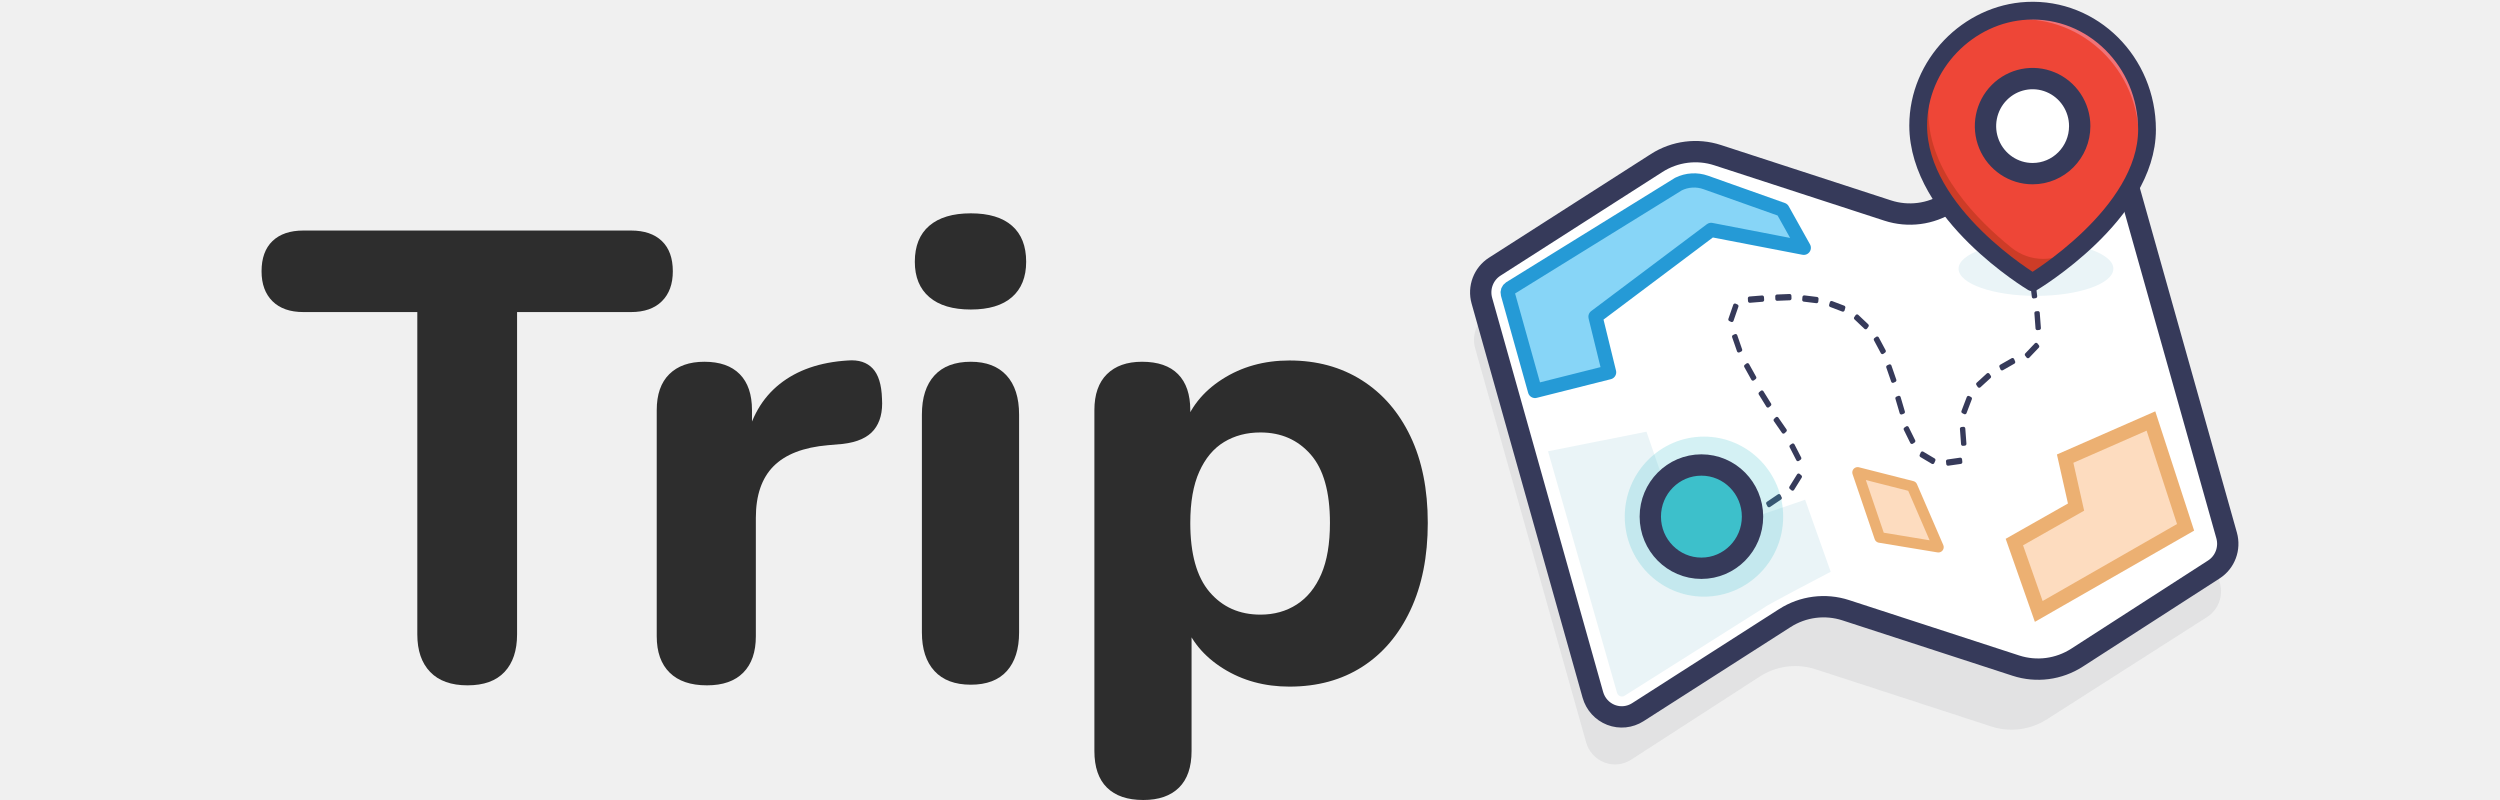
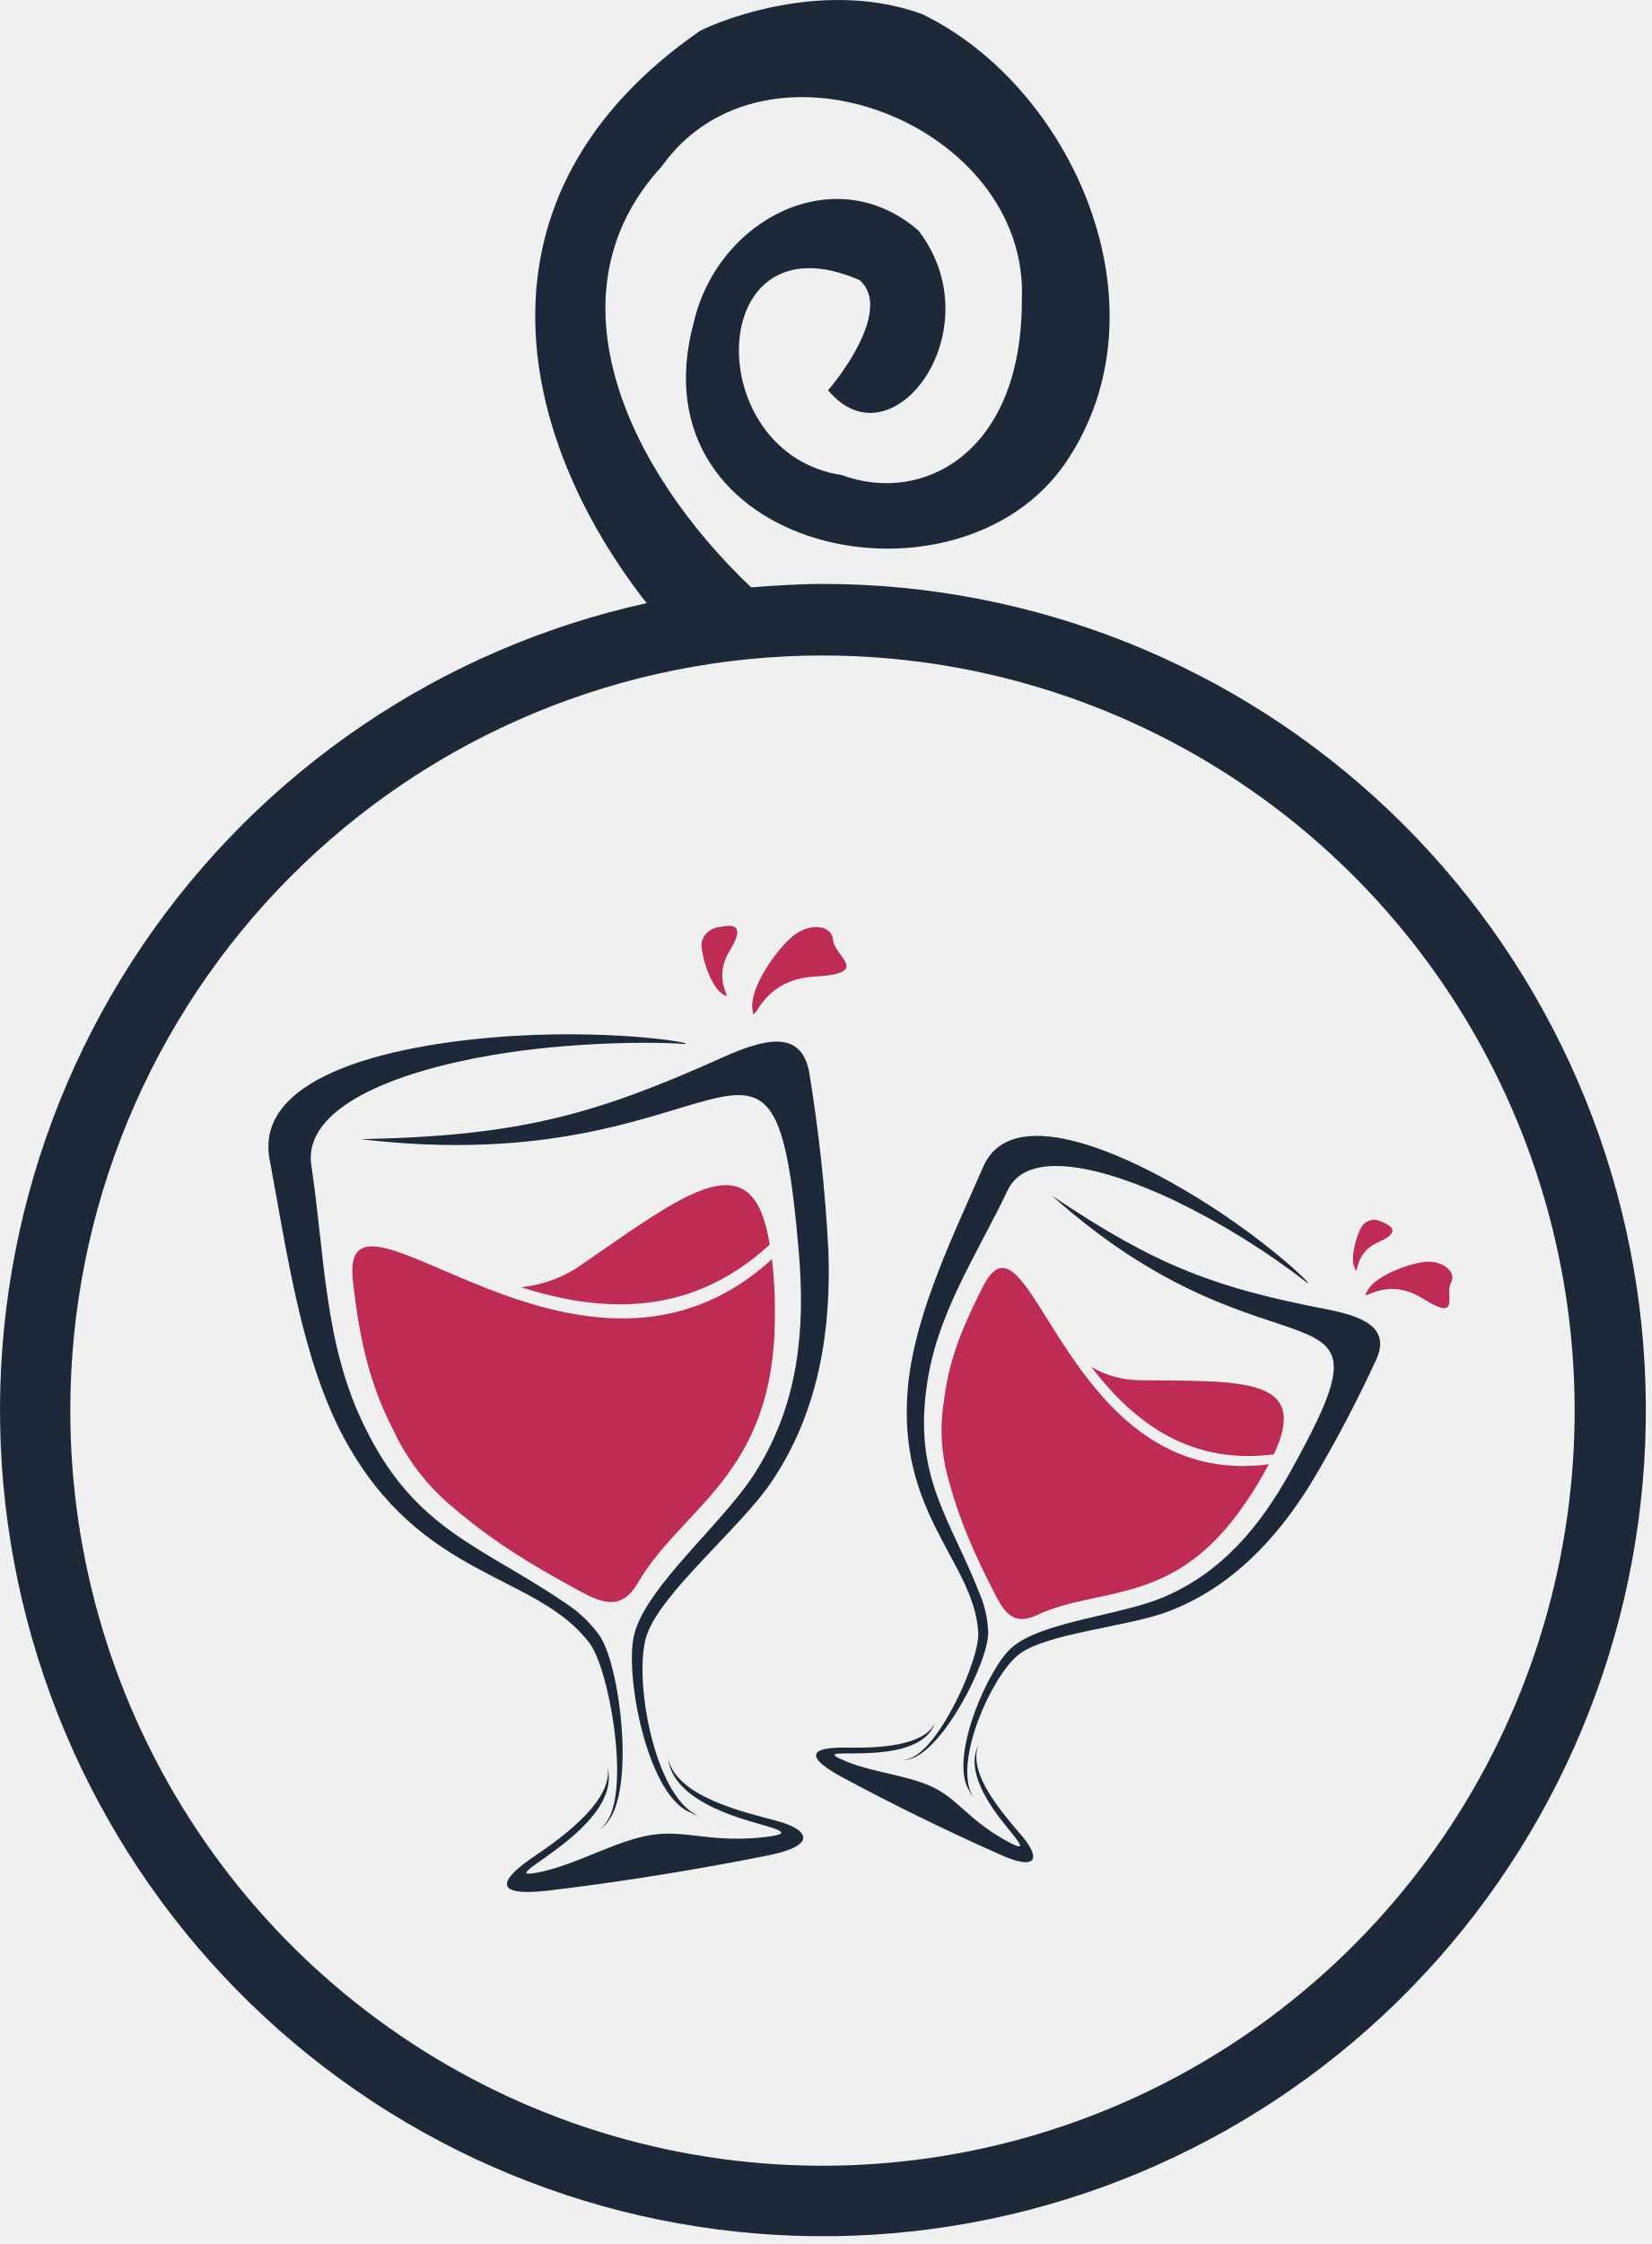
- <svg xmlns="http://www.w3.org/2000/svg" width="100" height="32" viewBox="0 0 556 225" version="1.1">
-   <g id="Tripmap" stroke="none" stroke-width="1" fill="none" fill-rule="evenodd">
-     <g id="logo" transform="translate(-467, -501)">
-       <g id="logotipo" transform="translate(467, 504)">
-         <g id="Trip" transform="translate(0, 57)" fill="#2D2D2D" fill-rule="nonzero">
-           <path d="M57.925,132.752 C53.339,132.752 49.84,131.498 47.426,128.99 C45.013,126.482 43.806,122.959 43.806,118.42 L43.806,27.769 L11.766,27.769 C8.025,27.769 5.129,26.754 3.077,24.723 C1.026,22.693 0,19.886 0,16.303 C0,12.6 1.026,9.764 3.077,7.793 C5.129,5.822 8.025,4.837 11.766,4.837 L103.903,4.837 C107.644,4.837 110.54,5.822 112.592,7.793 C114.643,9.764 115.669,12.6 115.669,16.303 C115.669,19.886 114.643,22.693 112.592,24.723 C110.54,26.754 107.644,27.769 103.903,27.769 L71.863,27.769 L71.863,118.42 C71.863,122.959 70.687,126.482 68.333,128.99 C65.98,131.498 62.511,132.752 57.925,132.752 Z" id="Path" />
-           <path d="M125.263,132.752 C120.677,132.752 117.177,131.558 114.764,129.169 C112.35,126.781 111.143,123.377 111.143,118.958 L111.143,55.358 C111.143,50.939 112.32,47.565 114.673,45.236 C117.026,42.907 120.315,41.743 124.539,41.743 C128.883,41.743 132.202,42.907 134.494,45.236 C136.787,47.565 137.934,50.939 137.934,55.358 L137.934,64.674 L136.124,64.674 C137.572,57.508 140.77,51.954 145.717,48.013 C150.665,44.072 157.061,41.862 164.905,41.384 C167.922,41.145 170.245,41.892 171.874,43.624 C173.503,45.356 174.378,48.192 174.499,52.134 C174.74,55.836 173.986,58.762 172.236,60.912 C170.486,63.062 167.56,64.376 163.457,64.853 L159.294,65.212 C152.415,65.809 147.316,67.78 143.998,71.124 C140.679,74.468 139.02,79.305 139.02,85.635 L139.02,118.958 C139.02,123.377 137.843,126.781 135.49,129.169 C133.137,131.558 129.728,132.752 125.263,132.752 Z" id="Path" />
-           <path d="M199.479,132.573 C195.014,132.573 191.605,131.289 189.252,128.721 C186.898,126.154 185.722,122.541 185.722,117.883 L185.722,56.612 C185.722,51.835 186.898,48.162 189.252,45.594 C191.605,43.027 195.014,41.743 199.479,41.743 C203.823,41.743 207.172,43.027 209.525,45.594 C211.879,48.162 213.055,51.835 213.055,56.612 L213.055,117.883 C213.055,122.541 211.909,126.154 209.616,128.721 C207.323,131.289 203.944,132.573 199.479,132.573 Z M199.479,27.052 C194.411,27.052 190.519,25.888 187.804,23.559 C185.088,21.23 183.731,17.915 183.731,13.616 C183.731,9.197 185.088,5.822 187.804,3.493 C190.519,1.164 194.411,0 199.479,0 C204.547,0 208.409,1.164 211.064,3.493 C213.719,5.822 215.046,9.197 215.046,13.616 C215.046,17.915 213.719,21.23 211.064,23.559 C208.409,25.888 204.547,27.052 199.479,27.052 Z" id="Shape" />
-           <path d="M247.991,165 C243.526,165 240.117,163.836 237.764,161.507 C235.411,159.178 234.234,155.744 234.234,151.205 L234.234,55.358 C234.234,50.939 235.411,47.565 237.764,45.236 C240.117,42.907 243.405,41.743 247.629,41.743 C252.094,41.743 255.473,42.907 257.766,45.236 C260.059,47.565 261.205,50.939 261.205,55.358 L261.205,67.541 L259.214,60.554 C261.024,54.821 264.675,50.193 270.166,46.669 C275.656,43.146 281.962,41.384 289.082,41.384 C296.805,41.384 303.593,43.236 309.446,46.938 C315.299,50.641 319.854,55.896 323.113,62.704 C326.371,69.511 328,77.633 328,87.068 C328,96.504 326.371,104.685 323.113,111.612 C319.854,118.54 315.329,123.855 309.536,127.557 C303.744,131.26 296.926,133.111 289.082,133.111 C282.082,133.111 275.868,131.409 270.437,128.005 C265.007,124.601 261.326,120.152 259.395,114.658 L261.567,114.658 L261.567,151.205 C261.567,155.744 260.391,159.178 258.038,161.507 C255.684,163.836 252.336,165 247.991,165 Z M280.936,112.866 C284.798,112.866 288.207,111.911 291.163,110 C294.12,108.089 296.413,105.252 298.042,101.49 C299.671,97.728 300.486,92.921 300.486,87.068 C300.486,78.35 298.675,71.93 295.055,67.809 C291.435,63.689 286.728,61.629 280.936,61.629 C277.074,61.629 273.665,62.524 270.709,64.316 C267.752,66.107 265.429,68.884 263.74,72.647 C262.05,76.409 261.205,81.216 261.205,87.068 C261.205,95.787 263.015,102.267 266.636,106.507 C270.256,110.746 275.023,112.866 280.936,112.866 Z" id="Shape" />
-         </g>
-         <g id="Mapa" transform="translate(341, 0)">
-           <g id="Group-2">
-             <path d="M206.195,170.525 L161.127,199.311 C156.46,202.292 150.73,203.026 145.478,201.316 L96.077,185.233 C90.791,183.512 85.023,184.267 80.342,187.293 L44.174,210.677 C41.925,212.117 39.136,212.399 36.65,211.437 C34.164,210.476 32.27,208.384 31.54,205.792 L0.325,94.952 C-0.703,91.302 0.767,87.402 3.935,85.373 L49.483,56.217 C54.596,52.944 60.877,52.136 66.635,54.01 L114.46,69.581 C120.238,71.463 126.544,70.641 131.665,67.341 L165.914,45.265 C168.164,43.816 170.957,43.527 173.449,44.486 C175.941,45.445 177.84,47.54 178.572,50.136 L209.782,160.961 C210.808,164.602 209.348,168.493 206.195,170.525 Z" id="Path" fill="#CCCDCF" fill-rule="nonzero" opacity="0.4" />
-             <path d="M208.088,157.156 L169.604,181.961 C164.483,185.262 158.177,186.083 152.398,184.201 L104.57,168.631 C98.813,166.756 92.531,167.564 87.419,170.837 L46.067,197.308 C43.817,198.748 41.029,199.029 38.543,198.068 C36.056,197.107 34.163,195.015 33.433,192.423 L2.218,81.583 C1.189,77.933 2.659,74.033 5.827,72.005 L51.374,42.847 C56.486,39.574 62.767,38.766 68.525,40.641 L116.352,56.212 C122.131,58.093 128.437,57.272 133.558,53.971 L167.807,31.896 C170.056,30.446 172.849,30.157 175.342,31.116 C177.834,32.076 179.733,34.17 180.464,36.767 L211.675,147.591 C212.701,151.232 211.242,155.123 208.088,157.156 L208.088,157.156 Z" id="Path" fill="#FFFFFF" fill-rule="nonzero" />
-             <path d="M100.321,157.813 L93.128,137.547 L59.136,149.168 L48.507,118.414 L20.821,123.917 L40.233,191.87 C40.409,192.483 40.971,192.904 41.609,192.901 C41.872,192.9 42.13,192.822 42.35,192.677 L81.867,167.737 C81.696,167.536 100.321,157.813 100.321,157.813 Z" id="Path" fill="#EAF4F7" fill-rule="nonzero" />
-             <path d="M208.088,157.156 L169.604,181.961 C164.483,185.262 158.177,186.083 152.398,184.201 L104.57,168.631 C98.813,166.756 92.531,167.564 87.419,170.837 L46.067,197.308 C43.817,198.748 41.029,199.029 38.543,198.068 C36.056,197.107 34.163,195.015 33.433,192.423 L2.218,81.583 C1.189,77.933 2.659,74.033 5.827,72.005 L51.374,42.847 C56.486,39.574 62.767,38.766 68.525,40.641 L116.352,56.212 C122.131,58.093 128.437,57.272 133.558,53.971 L167.807,31.896 C170.056,30.446 172.849,30.157 175.342,31.116 C177.834,32.076 179.733,34.17 180.464,36.767 L211.675,147.591 C212.701,151.232 211.242,155.123 208.088,157.156 L208.088,157.156 Z" id="Path" stroke="#363A5A" stroke-width="6" />
-             <path d="M64.357,143.394 C64.357,143.394 65.062,143.309 66.25,143.148" id="Path" stroke="#363A5A" stroke-width="4" stroke-linecap="round" stroke-linejoin="round" />
-             <path d="M157.259,76.396 C157.11,75.196 157.012,74.486 157.012,74.486" id="Path" stroke="#363A5A" stroke-width="4" stroke-linecap="round" stroke-linejoin="round" />
-             <path d="M66.69,61.662 L92.75,66.691 L86.765,55.981 L65.196,48.319 C62.677,47.424 59.911,47.585 57.508,48.767 L10.115,78.079 C9.592,78.418 9.349,79.065 9.517,79.673 L17.16,106.955 L37.997,101.709 L34.171,86.08 L66.69,61.662 Z" id="Path" stroke="#259AD6" stroke-width="4" fill="#87D5F7" fill-rule="nonzero" stroke-linecap="round" stroke-linejoin="round" />
-             <polygon id="Path" stroke="#ECB072" stroke-width="3" fill="#FDDCBF" fill-rule="nonzero" stroke-linecap="round" stroke-linejoin="round" points="107.893 129.874 123.205 133.764 130.607 150.883 114.112 148.155" />
-             <path d="M158.054,80.216 C146.031,80.216 136.286,76.796 136.286,72.577 C136.286,68.358 146.031,64.937 158.054,64.937 C170.076,64.937 179.821,68.358 179.821,72.577 C179.821,76.796 170.076,80.216 158.054,80.216 Z" id="Path" fill="#EAF4F7" fill-rule="nonzero" />
-             <path d="M190.391,115.403 L200.13,145.31 L158.836,168.963 L151.977,149.455 L169.326,139.619 L166.261,125.99 L190.391,115.403 Z" id="Path" stroke="#ECB072" stroke-width="4" fill="#FDDCBF" fill-rule="nonzero" />
-             <path d="M189.286,33.459 C189.286,14.453 174.041,-0.852 155.569,0.037 C139.029,0.833 124.929,15.091 124.929,32.302 C124.929,57.199 157.099,76.396 157.099,76.396 C157.099,76.396 189.286,57.199 189.286,33.459 Z" id="Path" fill="#EE4637" fill-rule="nonzero" />
-             <path d="M168.941,66.725 C163.709,70.863 156.365,70.837 151.161,66.663 C141.62,59.005 127.821,45.101 127.821,28.75 C127.844,21.808 130.11,15.064 134.271,9.55 C128.548,15.407 124.929,23.39 124.929,32.133 C124.929,57.125 157.167,76.396 157.167,76.396 C157.167,76.396 170.314,68.54 179.821,56.658 C176.466,60.303 172.827,63.669 168.941,66.725 Z" id="Path" fill="#CD3C27" fill-rule="nonzero" />
-             <path d="M156.668,0.037 C150.732,0.339 144.993,2.241 140.071,5.536 C143.947,3.688 148.158,2.627 152.455,2.417 C171.363,1.529 186.967,16.832 186.967,35.838 C186.967,54.452 166.713,70.273 157.967,76.237 C158.138,76.34 158.233,76.396 158.233,76.396 C158.233,76.396 191.179,57.198 191.179,33.458 C191.179,14.453 175.576,-0.852 156.668,0.037 Z" id="Path" fill="#F07378" fill-rule="nonzero" />
-             <path d="M157.108,45.838 C151.749,45.838 146.917,42.581 144.866,37.585 C142.815,32.589 143.949,26.839 147.738,23.015 C151.528,19.192 157.227,18.048 162.178,20.117 C167.129,22.186 170.357,27.061 170.357,32.469 C170.357,39.852 164.425,45.838 157.108,45.838 Z" id="Path" fill="#FFFFFF" fill-rule="nonzero" />
-             <path d="M157.108,45.838 C151.749,45.838 146.917,42.581 144.866,37.585 C142.815,32.589 143.949,26.839 147.738,23.015 C151.528,19.192 157.227,18.048 162.178,20.117 C167.129,22.186 170.357,27.061 170.357,32.469 C170.357,39.852 164.425,45.838 157.108,45.838 Z" id="Path" stroke="#363A5A" stroke-width="6" />
-             <path d="M189.286,33.459 C189.286,14.453 174.041,-0.852 155.569,0.037 C139.029,0.833 124.929,15.091 124.929,32.302 C124.929,57.199 157.099,76.396 157.099,76.396 C157.099,76.396 189.286,57.199 189.286,33.459 Z" id="Path" stroke="#363A5A" stroke-width="5" stroke-linecap="round" stroke-linejoin="round" />
-           </g>
-           <g id="Group" transform="translate(71.11697, 75.50685)" fill="#363A5A">
-             <path d="M5.815,64.645 L7.882,64.558 C8.158,64.546 8.391,64.761 8.402,65.037 C8.403,65.05 8.403,65.063 8.402,65.076 L8.375,65.831 C8.365,66.091 8.157,66.301 7.896,66.312 L5.83,66.399 C5.554,66.41 5.321,66.196 5.309,65.92 C5.309,65.907 5.309,65.894 5.309,65.881 L5.337,65.126 C5.346,64.865 5.555,64.656 5.815,64.645 Z" id="Rectangle" transform="translate(6.855721, 65.47826) rotate(-15) translate(-6.855721, -65.47826) " />
-             <path d="M11.37,61.588 L15.107,61.324 C15.383,61.305 15.622,61.512 15.641,61.788 C15.643,61.81 15.643,61.833 15.641,61.855 L15.595,62.558 C15.579,62.808 15.381,63.007 15.132,63.025 L11.394,63.288 C11.119,63.308 10.88,63.1 10.86,62.825 C10.859,62.802 10.859,62.779 10.86,62.757 L10.906,62.054 C10.922,61.804 11.12,61.605 11.37,61.588 Z" id="Rectangle" transform="translate(13.25065, 62.30616) rotate(-30) translate(-13.25065, -62.30616) " />
-             <path d="M17.291,56.436 L21.339,56.142 C21.615,56.122 21.854,56.329 21.874,56.604 C21.876,56.629 21.876,56.654 21.874,56.679 L21.829,57.276 C21.81,57.523 21.613,57.719 21.366,57.737 L17.318,58.031 C17.043,58.051 16.803,57.844 16.783,57.569 C16.781,57.544 16.781,57.519 16.783,57.494 L16.829,56.897 C16.848,56.65 17.044,56.454 17.291,56.436 Z" id="Rectangle" transform="translate(19.32874, 57.08654) rotate(-54) translate(-19.32874, -57.08654) " />
-             <path d="M17.234,47.783 L21.345,48.057 C21.594,48.073 21.792,48.271 21.81,48.52 L21.852,49.098 C21.871,49.374 21.664,49.613 21.389,49.633 C21.366,49.634 21.343,49.634 21.32,49.633 L17.209,49.359 C16.96,49.343 16.761,49.145 16.743,48.896 L16.702,48.318 C16.682,48.042 16.889,47.803 17.165,47.783 C17.188,47.782 17.211,47.781 17.234,47.783 Z" id="Rectangle" transform="translate(19.27673, 48.70798) rotate(59) translate(-19.27673, -48.70798) " />
-             <path d="M13.006,40.143 L17.015,40.444 C17.261,40.463 17.456,40.658 17.476,40.904 L17.523,41.515 C17.544,41.79 17.339,42.03 17.063,42.052 C17.038,42.054 17.012,42.054 16.987,42.052 L12.978,41.75 C12.732,41.732 12.537,41.536 12.517,41.29 L12.47,40.68 C12.449,40.405 12.654,40.164 12.93,40.143 C12.955,40.141 12.981,40.141 13.006,40.143 Z" id="Rectangle" transform="translate(14.99653, 41.09727) rotate(51) translate(-14.99653, -41.09727) " />
-             <path d="M8.696,32.771 L12.744,33.065 C12.991,33.083 13.187,33.279 13.206,33.526 L13.252,34.124 C13.273,34.399 13.066,34.639 12.791,34.66 C12.766,34.662 12.742,34.662 12.717,34.66 L8.669,34.366 C8.422,34.348 8.225,34.152 8.206,33.906 L8.161,33.308 C8.14,33.032 8.346,32.792 8.621,32.771 C8.646,32.769 8.671,32.769 8.696,32.771 Z" id="Rectangle" transform="translate(10.70619, 33.71564) rotate(54) translate(-10.70619, -33.71564) " />
-             <path d="M4.541,25.159 L8.627,25.442 C8.875,25.459 9.073,25.656 9.091,25.904 L9.134,26.49 C9.155,26.765 8.948,27.005 8.673,27.026 C8.649,27.027 8.625,27.027 8.601,27.026 L4.515,26.743 C4.267,26.726 4.069,26.529 4.051,26.281 L4.007,25.695 C3.987,25.419 4.194,25.18 4.469,25.159 C4.493,25.158 4.517,25.158 4.541,25.159 Z" id="Rectangle" transform="translate(6.570944, 26.09246) rotate(57) translate(-6.570944, -26.09246) " />
-             <path d="M0.793,17.157 L5.004,17.374 C5.258,17.387 5.462,17.59 5.477,17.845 L5.509,18.393 C5.525,18.669 5.314,18.906 5.038,18.921 C5.02,18.922 5.002,18.923 4.984,18.922 L0.773,18.705 C0.519,18.692 0.315,18.489 0.3,18.234 L0.268,17.686 C0.253,17.41 0.463,17.174 0.739,17.158 C0.757,17.157 0.775,17.157 0.793,17.157 Z" id="Rectangle" transform="translate(2.888529, 18.03952) rotate(68) translate(-2.888529, -18.03952) " />
-             <path d="M-0.277,8.796 L3.933,8.58 C4.209,8.566 4.444,8.778 4.458,9.053 C4.459,9.072 4.459,9.09 4.458,9.108 L4.426,9.657 C4.412,9.911 4.208,10.114 3.953,10.127 L-0.257,10.344 C-0.533,10.358 -0.768,10.146 -0.782,9.87 C-0.783,9.852 -0.783,9.834 -0.782,9.816 L-0.751,9.267 C-0.736,9.012 -0.532,8.809 -0.277,8.796 Z" id="Rectangle" transform="translate(1.837907, 9.461845) rotate(112) translate(-1.837907, -9.461845) " />
-             <path d="M6.416,4.759 L9.97,4.717 C10.247,4.714 10.473,4.935 10.476,5.211 C10.476,5.215 10.476,5.218 10.476,5.222 L10.468,5.995 C10.466,6.267 10.246,6.487 9.974,6.49 L6.42,6.532 C6.143,6.535 5.917,6.314 5.914,6.038 C5.914,6.034 5.914,6.03 5.914,6.027 L5.922,5.254 C5.924,4.982 6.144,4.762 6.416,4.759 Z" id="Rectangle" transform="translate(8.195, 5.624341) rotate(176) translate(-8.195, -5.624341) " />
-             <path d="M14.118,4.26 L17.67,4.239 C17.947,4.237 18.172,4.46 18.173,4.736 C18.173,4.738 18.173,4.74 18.173,4.741 L18.17,5.515 C18.168,5.789 17.946,6.011 17.672,6.013 L14.12,6.034 C13.844,6.036 13.619,5.813 13.617,5.537 C13.617,5.535 13.617,5.533 13.617,5.531 L13.621,4.757 C13.623,4.483 13.844,4.261 14.118,4.26 Z" id="Rectangle" transform="translate(15.89543, 5.136369) rotate(178) translate(-15.89543, -5.136369) " />
-             <path d="M21.712,4.753 L25.271,4.816 C25.541,4.82 25.758,5.038 25.762,5.308 L25.774,6.079 C25.778,6.355 25.558,6.582 25.282,6.587 C25.276,6.587 25.271,6.587 25.265,6.587 L21.706,6.524 C21.436,6.519 21.219,6.301 21.215,6.032 L21.203,5.26 C21.199,4.984 21.42,4.757 21.696,4.753 C21.701,4.753 21.707,4.753 21.712,4.753 Z" id="Rectangle" transform="translate(23.48865, 5.669787) rotate(186) translate(-23.48865, -5.669787) " />
-             <path d="M29.234,6.687 L32.856,6.865 C33.114,6.877 33.32,7.084 33.331,7.342 L33.363,8.089 C33.375,8.365 33.161,8.598 32.885,8.61 C32.87,8.611 32.854,8.611 32.839,8.61 L29.217,8.432 C28.959,8.42 28.753,8.212 28.742,7.954 L28.71,7.208 C28.698,6.932 28.912,6.699 29.188,6.687 C29.203,6.686 29.219,6.686 29.234,6.687 Z" id="Rectangle" transform="translate(31.03653, 7.64836) rotate(198) translate(-31.03653, -7.64836) " />
-             <path d="M35.921,11.037 L39.769,11.336 C40.015,11.355 40.211,11.551 40.229,11.797 L40.279,12.461 C40.3,12.736 40.094,12.976 39.818,12.997 C39.793,12.999 39.767,12.999 39.742,12.997 L35.894,12.697 C35.648,12.678 35.452,12.482 35.434,12.236 L35.384,11.573 C35.363,11.297 35.57,11.057 35.845,11.037 C35.87,11.035 35.896,11.035 35.921,11.037 Z" id="Rectangle" transform="translate(37.83151, 12.01671) rotate(219) translate(-37.83151, -12.01671) " />
-             <path d="M40.977,17.683 L45.076,17.961 C45.325,17.978 45.523,18.175 45.541,18.424 L45.583,19.006 C45.603,19.281 45.396,19.521 45.121,19.541 C45.098,19.543 45.074,19.543 45.051,19.541 L40.952,19.263 C40.703,19.246 40.505,19.048 40.487,18.8 L40.445,18.218 C40.425,17.943 40.632,17.703 40.907,17.683 C40.931,17.681 40.954,17.681 40.977,17.683 Z" id="Rectangle" transform="translate(43.0141, 18.61192) rotate(238) translate(-43.0141, -18.61192) " />
-             <path d="M44.155,25.687 L48.365,25.903 C48.62,25.916 48.824,26.119 48.839,26.374 L48.87,26.923 C48.886,27.198 48.676,27.435 48.4,27.451 C48.382,27.452 48.364,27.452 48.346,27.451 L44.135,27.234 C43.88,27.221 43.676,27.018 43.662,26.764 L43.63,26.215 C43.614,25.939 43.825,25.703 44.101,25.687 C44.119,25.686 44.137,25.686 44.155,25.687 Z" id="Rectangle" transform="translate(46.25027, 26.56863) rotate(248) translate(-46.25027, -26.56863) " />
-             <path d="M46.627,34.575 L50.864,34.767 C51.122,34.779 51.328,34.984 51.341,35.241 L51.369,35.782 C51.383,36.058 51.171,36.293 50.895,36.307 C50.879,36.308 50.863,36.308 50.847,36.307 L46.609,36.115 C46.352,36.103 46.146,35.898 46.132,35.641 L46.105,35.1 C46.09,34.824 46.303,34.589 46.578,34.575 C46.594,34.574 46.611,34.574 46.627,34.575 Z" id="Rectangle" transform="translate(48.73679, 35.44089) rotate(251) translate(-48.73679, -35.44089) " />
-             <path d="M49.316,42.933 L53.439,43.202 C53.689,43.218 53.888,43.416 53.906,43.665 L53.946,44.24 C53.966,44.515 53.758,44.755 53.483,44.774 C53.46,44.776 53.437,44.776 53.415,44.774 L49.292,44.505 C49.042,44.489 48.843,44.291 48.825,44.042 L48.785,43.467 C48.765,43.191 48.973,42.952 49.249,42.933 C49.271,42.931 49.294,42.931 49.316,42.933 Z" id="Rectangle" transform="translate(51.36553, 43.85347) rotate(240) translate(-51.36553, -43.85347) " />
-             <path d="M54.595,49.252 L58.3,49.498 C58.551,49.515 58.75,49.716 58.766,49.967 L58.809,50.682 C58.825,50.958 58.616,51.195 58.34,51.211 C58.319,51.213 58.298,51.213 58.277,51.211 L54.572,50.965 C54.321,50.949 54.121,50.748 54.106,50.497 L54.063,49.782 C54.046,49.506 54.256,49.269 54.532,49.252 C54.553,49.251 54.574,49.251 54.595,49.252 Z" id="Rectangle" transform="translate(56.43585, 50.23181) rotate(207) translate(-56.43585, -50.23181) " />
-             <path d="M62.144,50.495 L65.707,50.422 C65.983,50.416 66.211,50.636 66.217,50.912 C66.217,50.918 66.217,50.924 66.217,50.931 L66.203,51.701 C66.198,51.97 65.982,52.186 65.713,52.192 L62.151,52.265 C61.875,52.27 61.647,52.051 61.641,51.775 C61.641,51.769 61.641,51.762 61.641,51.756 L61.655,50.986 C61.659,50.717 61.876,50.5 62.144,50.495 Z" id="Rectangle" transform="translate(63.9289, 51.34345) rotate(173) translate(-63.9289, -51.34345) " />
-             <path d="M64.307,43.425 L68.624,43.479 C68.895,43.483 69.114,43.701 69.118,43.972 L69.126,44.491 C69.13,44.767 68.909,44.994 68.633,44.998 C68.629,44.998 68.624,44.998 68.62,44.998 L64.302,44.944 C64.032,44.94 63.813,44.722 63.809,44.451 L63.801,43.932 C63.797,43.656 64.018,43.429 64.294,43.425 C64.298,43.425 64.303,43.425 64.307,43.425 Z" id="Rectangle" transform="translate(66.4634, 44.21141) rotate(265) translate(-66.4634, -44.21141) " />
-             <path d="M65.337,34.761 L69.527,34.53 C69.803,34.514 70.039,34.726 70.054,35.001 C70.055,35.021 70.055,35.04 70.054,35.059 L70.02,35.614 C70.004,35.867 69.802,36.069 69.548,36.083 L65.358,36.314 C65.082,36.329 64.847,36.118 64.831,35.843 C64.83,35.823 64.83,35.804 64.832,35.784 L64.866,35.23 C64.881,34.976 65.084,34.775 65.337,34.761 Z" id="Rectangle" transform="translate(67.44277, 35.42191) rotate(294) translate(-67.44277, -35.42191) " />
-             <path d="M70.276,27.795 L74.112,27.498 C74.387,27.477 74.627,27.683 74.649,27.958 C74.651,27.983 74.651,28.009 74.649,28.034 L74.599,28.702 C74.581,28.948 74.385,29.144 74.139,29.163 L70.304,29.46 C70.028,29.481 69.788,29.275 69.767,29 C69.765,28.975 69.765,28.949 69.766,28.924 L69.816,28.256 C69.834,28.01 70.03,27.814 70.276,27.795 Z" id="Rectangle" transform="translate(72.20754, 28.47908) rotate(322) translate(-72.20754, -28.47908) " />
-             <path d="M77.012,23.186 L80.706,22.947 C80.982,22.929 81.22,23.138 81.237,23.414 C81.239,23.434 81.239,23.455 81.238,23.475 L81.195,24.194 C81.18,24.446 80.98,24.648 80.728,24.664 L77.034,24.903 C76.759,24.921 76.521,24.712 76.503,24.436 C76.502,24.416 76.502,24.395 76.503,24.375 L76.545,23.656 C76.56,23.404 76.76,23.202 77.012,23.186 Z" id="Rectangle" transform="translate(78.87026, 23.92504) rotate(334) translate(-78.87026, -23.92504) " />
-             <path d="M83.875,19.406 L87.763,19.101 C88.039,19.08 88.279,19.286 88.301,19.561 C88.303,19.587 88.303,19.613 88.301,19.638 L88.251,20.288 C88.232,20.534 88.037,20.729 87.791,20.748 L83.904,21.053 C83.628,21.075 83.388,20.869 83.366,20.594 C83.364,20.568 83.364,20.542 83.366,20.516 L83.416,19.866 C83.435,19.621 83.63,19.426 83.875,19.406 Z" id="Rectangle" transform="translate(85.83343, 20.07738) rotate(318) translate(-85.83343, -20.07738) " />
-             <path d="M85.25,10.882 L89.567,10.937 C89.838,10.94 90.057,11.159 90.061,11.429 L90.069,11.948 C90.073,12.224 89.852,12.451 89.576,12.455 C89.572,12.456 89.567,12.456 89.562,12.455 L85.245,12.401 C84.974,12.398 84.756,12.179 84.752,11.908 L84.744,11.39 C84.74,11.114 84.96,10.886 85.237,10.882 C85.241,10.882 85.246,10.882 85.25,10.882 Z" id="Rectangle" transform="translate(87.40632, 11.66894) rotate(445) translate(-87.40632, -11.66894) " />
-             <path d="M84.122,1.955 L88.43,2.042 C88.697,2.047 88.913,2.262 88.919,2.53 L88.932,3.051 C88.938,3.328 88.719,3.557 88.443,3.563 C88.436,3.563 88.429,3.563 88.422,3.563 L84.114,3.477 C83.846,3.471 83.63,3.256 83.624,2.988 L83.612,2.467 C83.606,2.191 83.824,1.962 84.1,1.956 C84.108,1.955 84.115,1.955 84.122,1.955 Z" id="Rectangle" transform="translate(86.27184, 2.759253) rotate(442) translate(-86.27184, -2.759253) " />
-           </g>
-           <ellipse id="Oval" fill="#3DC0CB" fill-rule="nonzero" opacity="0.22" cx="64.678" cy="142.301" rx="22.278" ry="22.507" />
-           <ellipse id="Oval" fill="#3DC0CB" fill-rule="nonzero" cx="63.959" cy="142.301" rx="14.373" ry="14.521" />
-           <ellipse id="Oval" stroke="#363A5A" stroke-width="6" cx="63.959" cy="142.301" rx="14.373" ry="14.521" />
-         </g>
-       </g>
-     </g>
+ <svg xmlns="http://www.w3.org/2000/svg" width="53" height="72" viewBox="0 0 53 72" fill="none">
+   <g clip-path="url(#clip0_3163_3110)">
+     <path d="M21.95 33.497C20.976 33.418 18.273 33.427 15.777 33.856C12.648 34.393 9.713 35.543 9.993 37.398C10.428 40.271 10.398 43.145 11.707 45.784C13.324 49.1 15.442 49.596 18.104 51.407C18.552 51.69 18.942 52.058 19.252 52.492C19.908 53.476 20.387 57.398 19.49 58.475C19.418 58.566 19.335 58.648 19.243 58.719C19.117 58.808 19.119 58.811 19.243 58.719C19.328 58.642 19.404 58.556 19.468 58.46C20.231 57.39 19.554 53.577 18.931 52.735C17.224 50.45 13.515 50.716 11.043 46.142C9.666 43.598 9.194 40.076 8.653 37.202C8.139 34.45 12.794 33.455 16.534 33.236C19.939 33.036 22.465 33.498 21.95 33.497Z" fill="#1D2939" />
+     <path d="M11.58 36.551C16.662 36.45 19.087 35.771 23.187 33.93C24.558 33.315 25.703 33.042 25.966 34.374C26.277 36.261 26.483 38.164 26.585 40.075C26.688 42.716 26.268 45.303 24.777 47.523C23.784 49.022 21.112 51.176 20.73 52.554C20.348 53.932 20.991 57.504 22.327 58.222C22.642 58.389 22.05 58.108 22.014 58.086C20.707 57.315 20.051 53.646 20.353 52.452C20.737 50.883 23.27 48.829 24.273 47.194C25.622 45.031 25.853 42.672 25.636 40.154C24.817 30.531 23.54 37.976 11.58 36.551Z" fill="#1D2939" />
+     <path d="M19.503 56.721C20.007 58.783 15.293 60.526 17.471 60.035C18.687 59.739 19.902 58.999 21.005 58.861C22.047 58.733 22.773 59.101 24.344 58.965C25.573 58.849 25.041 58.718 24.267 58.493C23.223 58.197 21.587 57.626 21.442 56.421C21.713 57.649 23.849 58.136 24.926 58.423C26.004 58.71 26.288 59.251 24.425 59.576C22.266 60.007 19.738 60.409 17.575 60.664C15.687 60.872 16.123 60.249 17.155 59.557C18.223 58.839 19.648 57.732 19.503 56.721Z" fill="#1D2939" />
+     <path d="M18.59 40.63C18.03 41.006 17.388 41.237 16.72 41.301C19.136 42.069 22.008 42.337 24.598 40.029L24.703 39.937C24.174 36.52 22.011 38.276 18.59 40.63Z" fill="#BE2C55" />
+     <path d="M16.788 41.753C13.486 40.702 11.038 38.729 11.33 41.137C11.517 42.743 11.783 44.196 12.534 45.706C12.556 45.754 12.58 45.797 12.602 45.842C13.054 46.827 13.722 47.694 14.553 48.377C15.86 49.501 17.167 50.268 18.586 51.04C19.352 51.458 19.956 51.672 20.473 50.787C21.892 48.347 24.841 47.338 24.87 42.3C24.878 41.665 24.847 41.03 24.778 40.399C22.159 42.796 19.23 42.53 16.788 41.753Z" fill="#BE2C55" />
+     <path fill-rule="evenodd" clip-rule="evenodd" d="M22.518 30.368C22.496 29.969 22.847 29.776 23.055 29.75C23.262 29.723 24.048 29.483 23.428 30.49C22.808 31.496 23.598 32.138 23.21 31.909C22.823 31.679 22.541 30.769 22.518 30.368Z" fill="#BE2C55" />
+     <path fill-rule="evenodd" clip-rule="evenodd" d="M25.456 30.028C25.944 29.628 26.692 29.637 26.737 30.164C26.782 30.691 27.99 31.231 26.148 31.333C24.305 31.435 24.211 33.075 24.145 32.354C24.08 31.633 24.96 30.426 25.456 30.028Z" fill="#BE2C55" />
+     <path d="M41.941 41.149C40.626 40.132 39.212 39.255 37.721 38.532C35.426 37.44 32.982 36.84 32.342 38.188C31.35 40.277 30.053 42.154 29.741 44.495C29.327 47.422 30.499 48.726 31.446 51.144C31.613 51.539 31.705 51.964 31.716 52.394C31.709 53.344 30.279 56.144 29.21 56.439C29.122 56.466 29.032 56.482 28.941 56.488C28.818 56.488 28.819 56.488 28.941 56.488C29.031 56.476 29.119 56.454 29.204 56.421C30.181 56.07 31.431 53.251 31.398 52.408C31.293 50.123 28.736 48.585 29.146 44.433C29.377 42.115 30.623 39.577 31.555 37.44C32.442 35.394 35.946 36.89 38.501 38.476C40.821 39.913 42.278 41.393 41.941 41.149Z" fill="#1D2939" />
+     <path d="M33.763 38.364C37.144 40.644 39.046 41.324 42.561 42.006C43.737 42.234 44.61 42.586 44.187 43.586C43.552 44.97 42.842 46.316 42.06 47.619C40.951 49.404 39.525 50.912 37.559 51.681C36.239 52.208 33.524 52.391 32.661 53.115C31.799 53.839 30.628 56.491 31.192 57.58C31.324 57.836 31.06 57.376 31.047 57.344C30.527 56.232 31.729 53.522 32.461 52.874C33.412 52.02 35.991 51.838 37.38 51.23C39.228 50.431 40.429 48.985 41.408 47.234C45.145 40.523 40.993 44.829 33.763 38.364Z" fill="#1D2939" />
+     <path d="M30.004 55.292C29.423 56.88 25.545 55.851 27.189 56.529C28.119 56.899 29.25 56.973 30.035 57.39C30.776 57.788 31.092 58.365 32.182 58.999C33.04 59.492 32.75 59.157 32.34 58.653C31.786 57.975 30.964 56.844 31.405 55.989C31.036 56.923 32.226 58.229 32.808 58.919C33.39 59.609 33.336 60.093 31.967 59.446C30.355 58.731 28.514 57.828 26.978 56.995C25.642 56.255 26.206 56.051 27.196 56.073C28.215 56.09 29.645 56.02 30.004 55.292Z" fill="#1D2939" />
+     <path d="M36.557 44.286C36.021 44.276 35.496 44.13 35.029 43.863C36.275 45.491 38.044 46.992 40.775 46.675L40.885 46.663C42.057 44.165 39.854 44.32 36.557 44.286Z" fill="#BE2C55" />
+     <path d="M34.873 44.191C33.169 41.976 32.441 39.543 31.555 41.266C30.974 42.41 30.492 43.486 30.313 44.818C30.306 44.859 30.302 44.897 30.297 44.939C30.156 45.796 30.209 46.674 30.453 47.506C30.807 48.838 31.324 49.959 31.919 51.12C32.237 51.749 32.539 52.168 33.271 51.825C35.291 50.876 37.678 51.575 39.937 48.273C40.226 47.859 40.488 47.427 40.723 46.98C37.944 47.36 36.133 45.833 34.873 44.191Z" fill="#BE2C55" />
+     <path fill-rule="evenodd" clip-rule="evenodd" d="M43.705 39.354C43.772 39.253 43.873 39.181 43.989 39.152C44.105 39.123 44.227 39.138 44.332 39.196C44.485 39.27 45.103 39.48 44.251 39.85C43.399 40.22 43.628 41.013 43.476 40.683C43.323 40.353 43.541 39.629 43.705 39.354Z" fill="#BE2C55" />
+     <path fill-rule="evenodd" clip-rule="evenodd" d="M45.784 40.483C46.282 40.447 46.77 40.798 46.565 41.167C46.361 41.535 46.915 42.447 45.658 41.662C44.401 40.878 43.606 41.913 43.888 41.408C44.17 40.903 45.286 40.52 45.784 40.483Z" fill="#BE2C55" />
  </g>
+   <path d="M22.439 1.01C14.881 6.262 16.529 13.958 20.754 19.352C14.152 20.805 8.357 24.743 4.56 30.355C0.764 35.967 -0.744 42.826 0.346 49.52C1.436 56.215 5.042 62.235 10.422 66.341C15.801 70.448 22.544 72.329 29.264 71.596C35.983 70.864 42.167 67.575 46.542 62.405C50.918 57.235 53.152 50.578 52.785 43.805C52.419 37.032 49.478 30.658 44.57 25.994C39.662 21.331 33.16 18.733 26.401 18.736C25.619 18.736 24.854 18.79 24.106 18.844C20.144 15.084 17.482 9.423 21.236 5.342C24.571 0.652 33.062 3.989 32.796 9.643C32.796 14.57 29.588 16.197 27.021 15.243C22.452 14.567 22.6 6.816 27.587 8.987C28.689 9.944 26.792 12.291 26.576 12.518C28.625 15.01 31.923 10.576 29.477 7.398C26.815 5.085 23.042 7.012 22.267 10.343C20.265 17.725 30.747 19.947 34.221 14.82C37.59 9.812 34.379 2.755 29.592 0.452C26.189 -0.792 22.543 0.916 22.439 1.01ZM26.394 21.032C31.169 21.032 35.837 22.452 39.807 25.114C43.778 27.776 46.872 31.559 48.7 35.986C50.528 40.414 51.006 45.285 50.075 49.985C49.144 54.685 46.845 59.003 43.469 62.392C40.093 65.78 35.791 68.088 31.108 69.023C26.425 69.958 21.571 69.479 17.16 67.645C12.748 65.811 8.978 62.706 6.325 58.722C3.672 54.737 2.256 50.053 2.256 45.261C2.255 42.079 2.879 38.928 4.092 35.989C5.304 33.049 7.082 30.378 9.324 28.128C11.566 25.878 14.227 24.093 17.156 22.876C20.085 21.658 23.224 21.032 26.394 21.032Z" fill="#1D2939" />
+   <defs>
+     <clipPath id="clip0_3163_3110">
+       <rect width="38" height="31" fill="white" transform="translate(8.61334 29.7023)" />
+     </clipPath>
+   </defs>
</svg>
